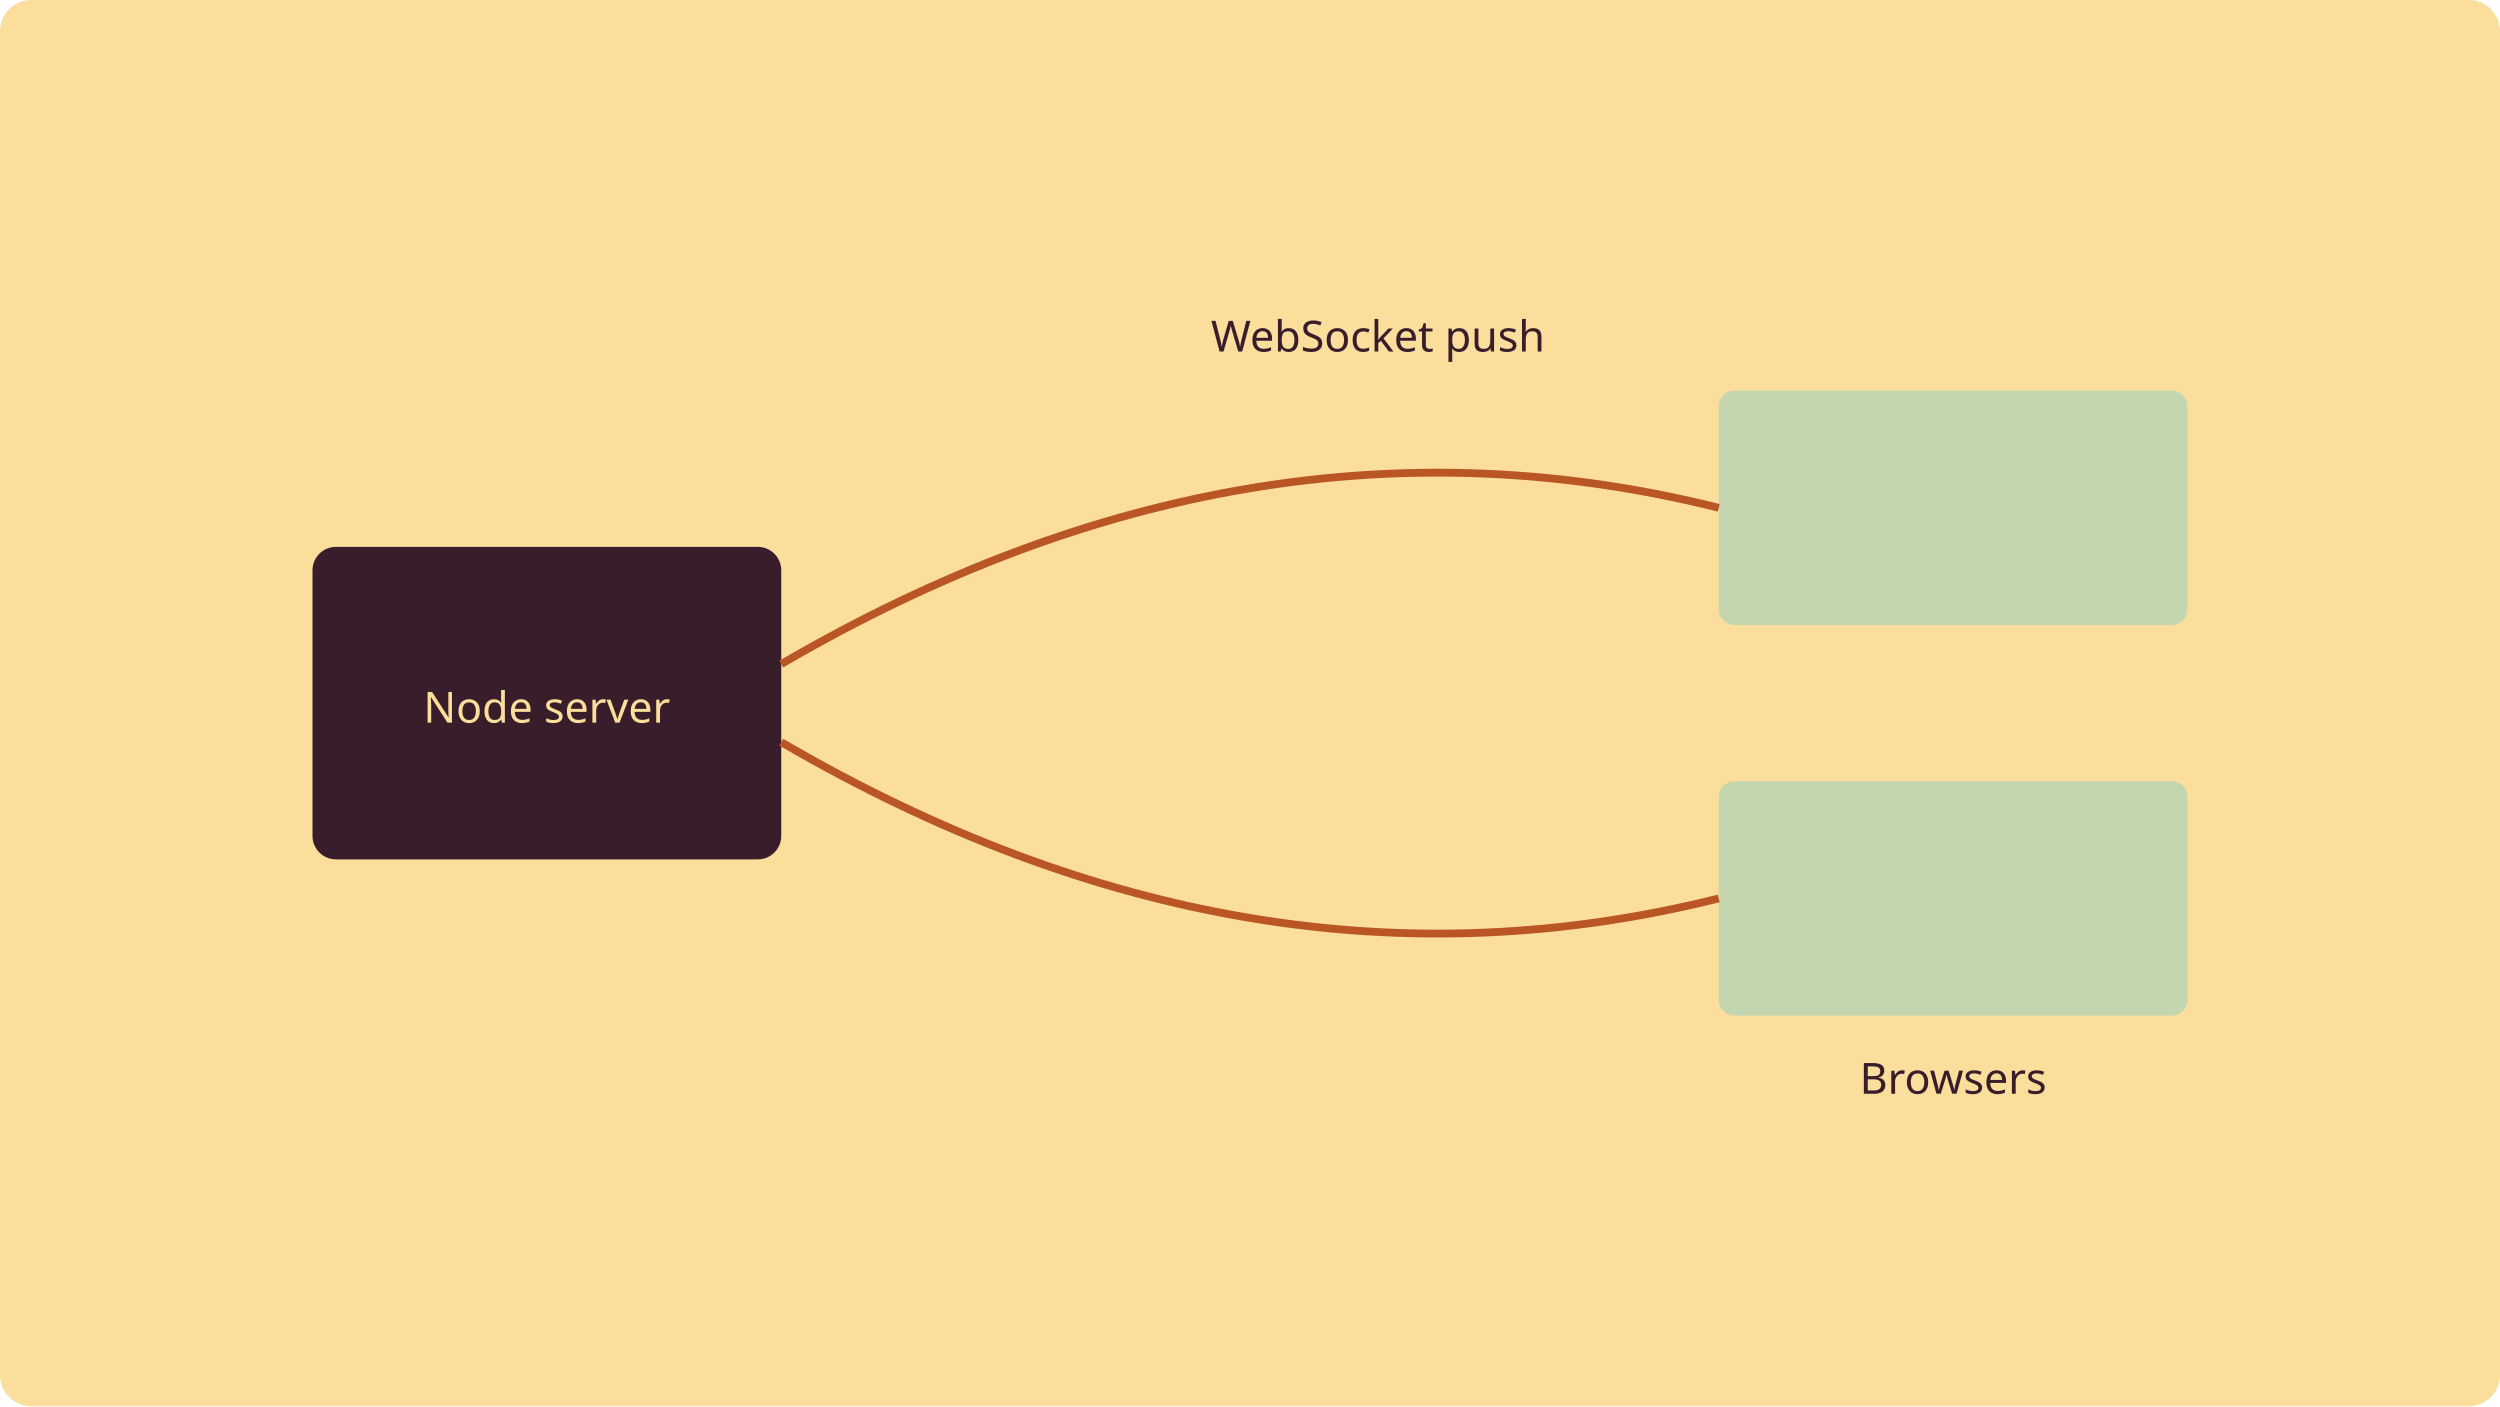
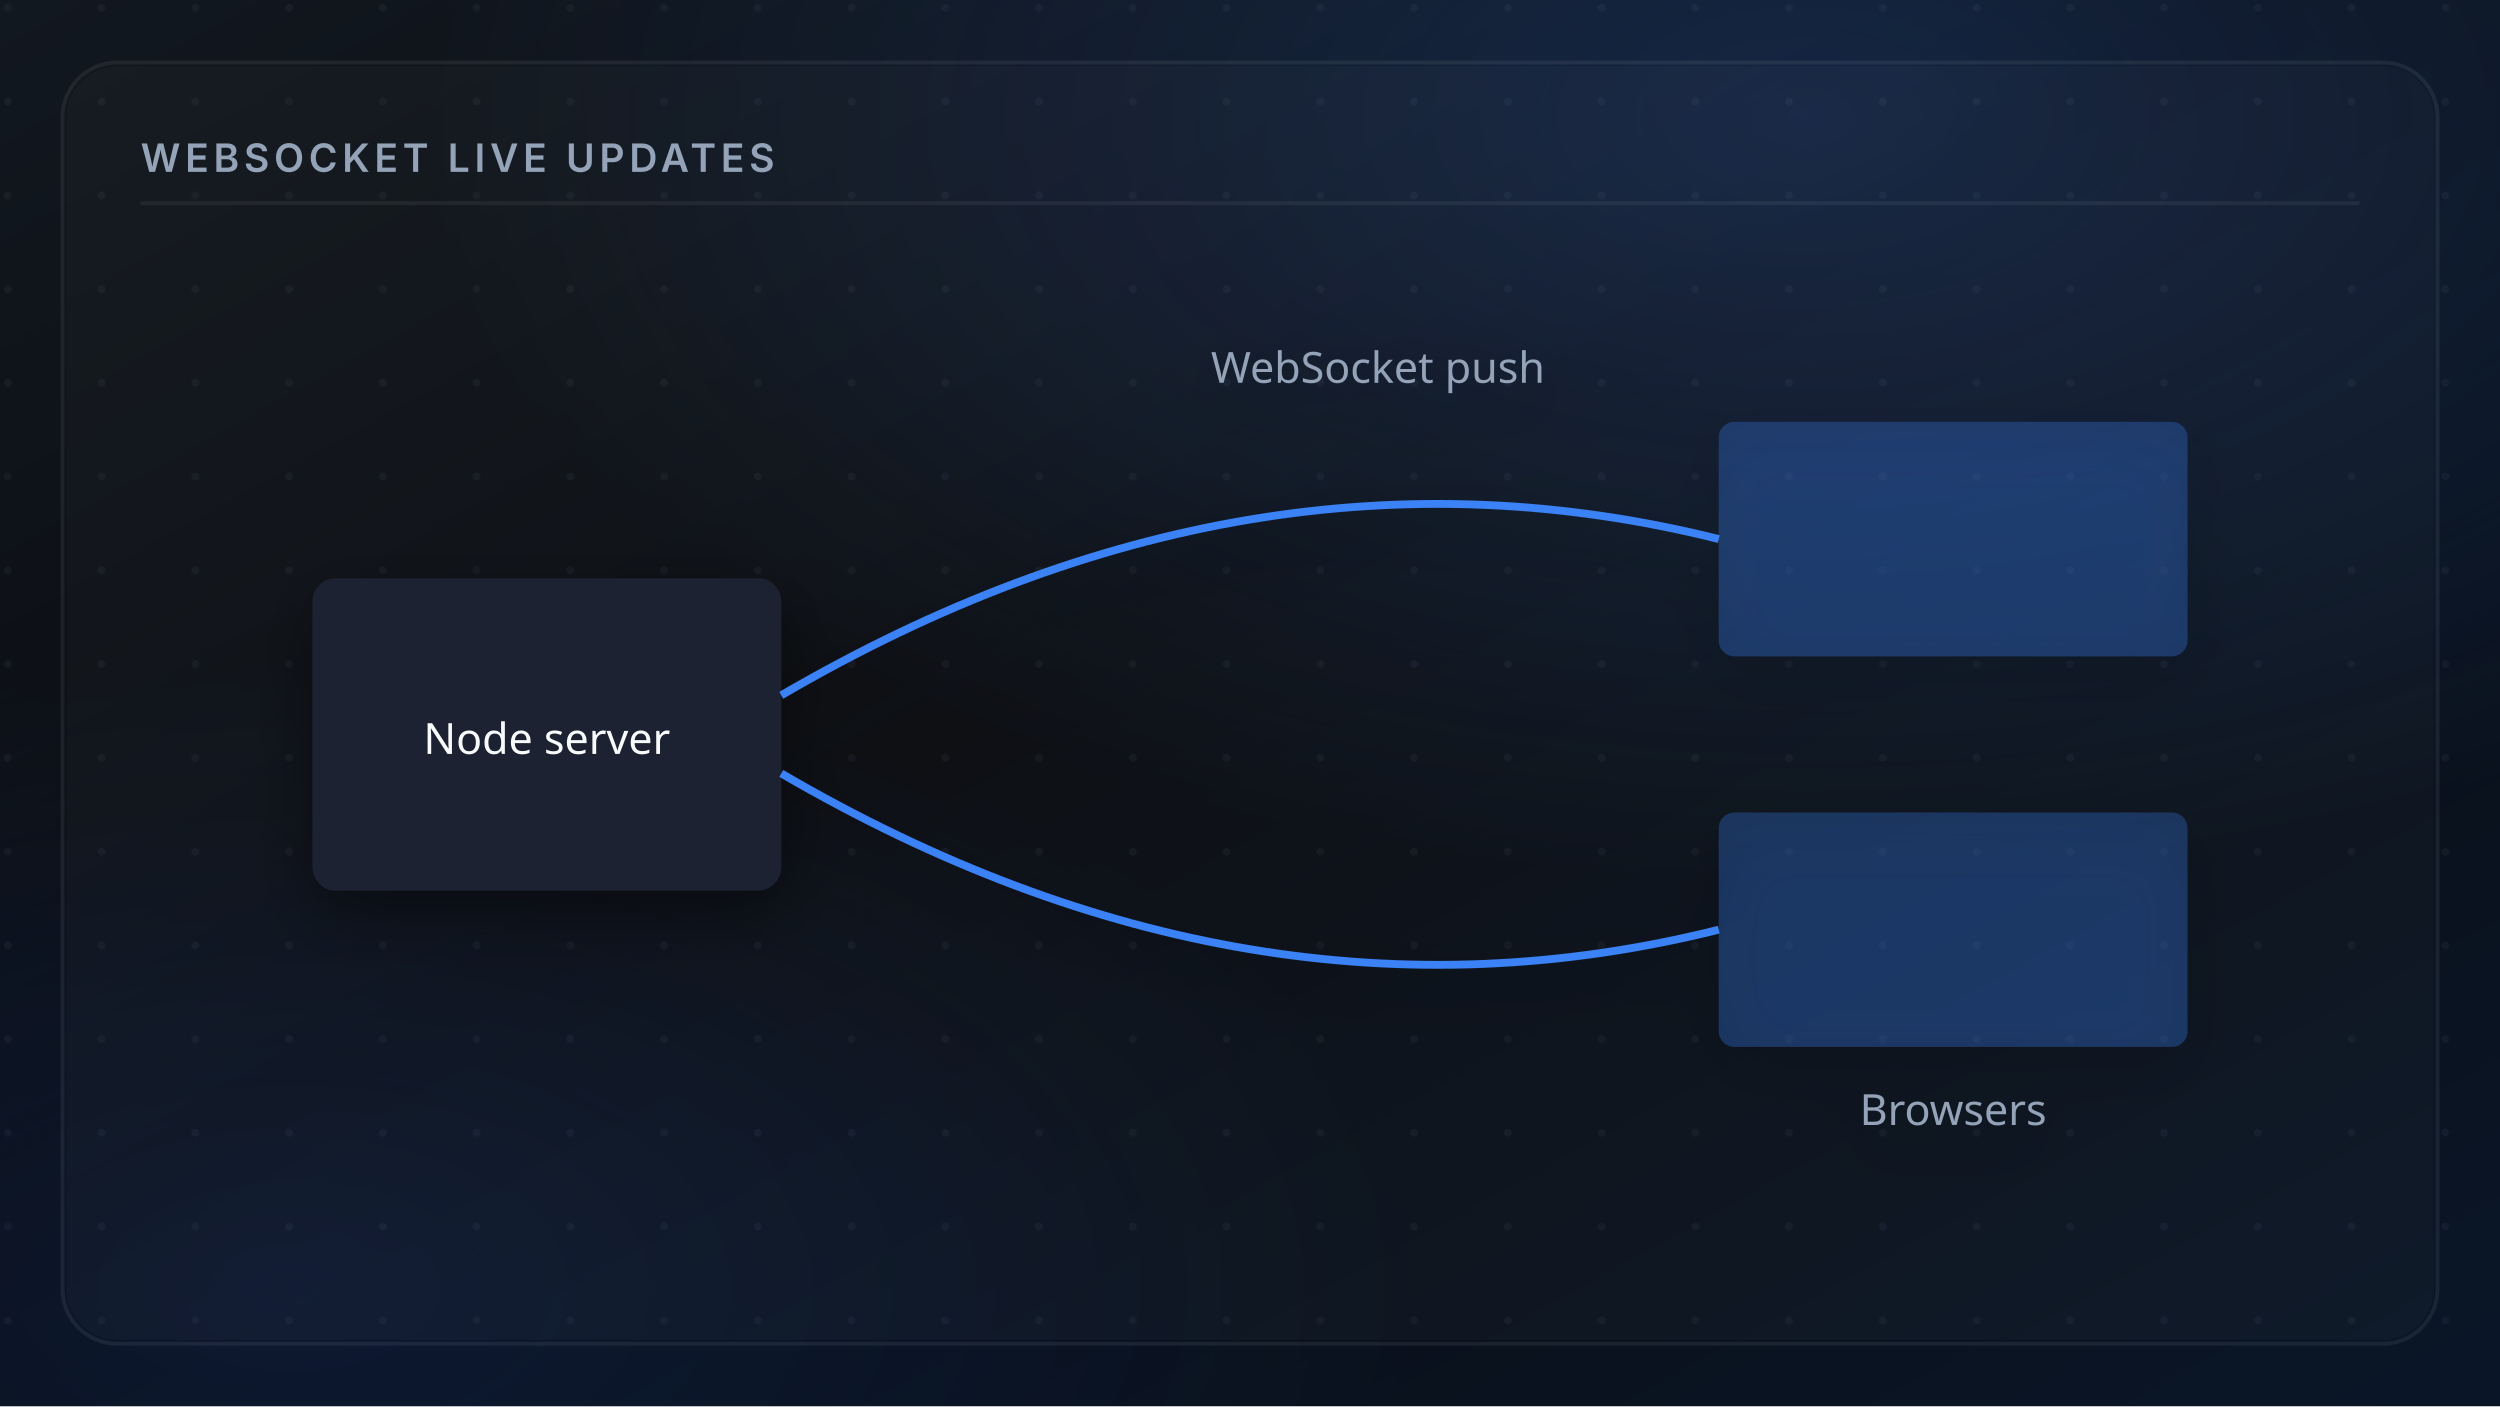
<svg xmlns="http://www.w3.org/2000/svg" viewBox="0 0 640 360" role="img" aria-labelledby="title-websocket-live-updates desc-websocket-live-updates">
-   <rect width="640" height="360" fill="#fcde9c" rx="8" />
-   <rect x="80" y="140" width="120" height="80" rx="6" fill="#381d2a" />
-   <text x="140" y="185" text-anchor="middle" fill="#fcde9c" font-size="11" font-family="system-ui">Node server</text>
-   <rect x="440" y="100" width="120" height="60" rx="4" fill="#c4d6b0" />
-   <rect x="440" y="200" width="120" height="60" rx="4" fill="#c4d6b0" />
-   <text x="500" y="280" text-anchor="middle" fill="#381d2a" font-size="11" font-family="system-ui">Browsers</text>
-   <path d="M200 170 Q320 100 440 130" stroke="#ba5624" stroke-width="2" fill="none" />
-   <path d="M200 190 Q320 260 440 230" stroke="#ba5624" stroke-width="2" fill="none" />
-   <text x="310" y="90" fill="#381d2a" font-size="11" font-family="system-ui">WebSocket push</text>
+   <defs>
+     <linearGradient id="bg-websocketxlivexupdates" x1="0%" y1="0%" x2="100%" y2="100%">
+       <stop offset="0%" stop-color="#121820" />
+       <stop offset="45%" stop-color="#090b0f" />
+       <stop offset="100%" stop-color="#0a1628" />
+     </linearGradient>
+     <radialGradient id="glow-websocketxlivexupdates" cx="72%" cy="8%" r="55%">
+       <stop offset="0%" stop-color="rgba(59,130,246,0.22)" />
+       <stop offset="100%" stop-color="rgba(59,130,246,0)" />
+     </radialGradient>
+     <radialGradient id="glow2-websocketxlivexupdates" cx="12%" cy="92%" r="45%">
+       <stop offset="0%" stop-color="rgba(37,99,235,0.14)" />
+       <stop offset="100%" stop-color="rgba(37,99,235,0)" />
+     </radialGradient>
+     <pattern id="dots-websocketxlivexupdates" width="24" height="24" patternUnits="userSpaceOnUse">
+       <circle cx="2" cy="2" r="1" fill="rgba(148,163,184,0.12)" />
+     </pattern>
+     <filter id="soft-websocketxlivexupdates" x="-25%" y="-25%" width="150%" height="150%">
+       <feDropShadow dx="0" dy="6" stdDeviation="8" flood-color="#000000" flood-opacity="0.45" />
+     </filter>
+   </defs>
+   <rect width="640" height="360" fill="url(#bg-websocketxlivexupdates)" />
+   <rect width="640" height="360" fill="url(#glow-websocketxlivexupdates)" />
+   <rect width="640" height="360" fill="url(#glow2-websocketxlivexupdates)" />
+   <rect width="640" height="360" fill="url(#dots-websocketxlivexupdates)" opacity="0.55" />
+   <rect x="16" y="16" width="608" height="328" rx="14" fill="none" stroke="rgba(255,255,255,0.07)" />
+   <rect x="17" y="17" width="606" height="326" rx="13" fill="rgba(255,255,255,0.02)" />
+   <text x="36" y="44" fill="#94a3b8" font-family="Inter,system-ui,sans-serif" font-size="10" font-weight="600" letter-spacing="0.12em">WEBSOCKET LIVE UPDATES</text>
+   <line x1="36" y1="52" x2="604" y2="52" stroke="rgba(255,255,255,0.06)" />
+   <g filter="url(#soft-websocketxlivexupdates)" transform="translate(0, 8)">
+     <rect x="80" y="140" width="120" height="80" rx="6" fill="#1a2230" />
+     <text x="140" y="185" text-anchor="middle" fill="#f8fafc" font-size="11" font-family="system-ui">Node server</text>
+     <rect x="440" y="100" width="120" height="60" rx="4" fill="rgba(59,130,246,0.28)" />
+     <rect x="440" y="200" width="120" height="60" rx="4" fill="rgba(59,130,246,0.28)" />
+     <text x="500" y="280" text-anchor="middle" fill="#94a3b8" font-size="11" font-family="system-ui">Browsers</text>
+     <path d="M200 170 Q320 100 440 130" stroke="#3b82f6" stroke-width="2" fill="none" />
+     <path d="M200 190 Q320 260 440 230" stroke="#3b82f6" stroke-width="2" fill="none" />
+     <text x="310" y="90" fill="#94a3b8" font-size="11" font-family="system-ui">WebSocket push</text>
+   </g>
</svg>
